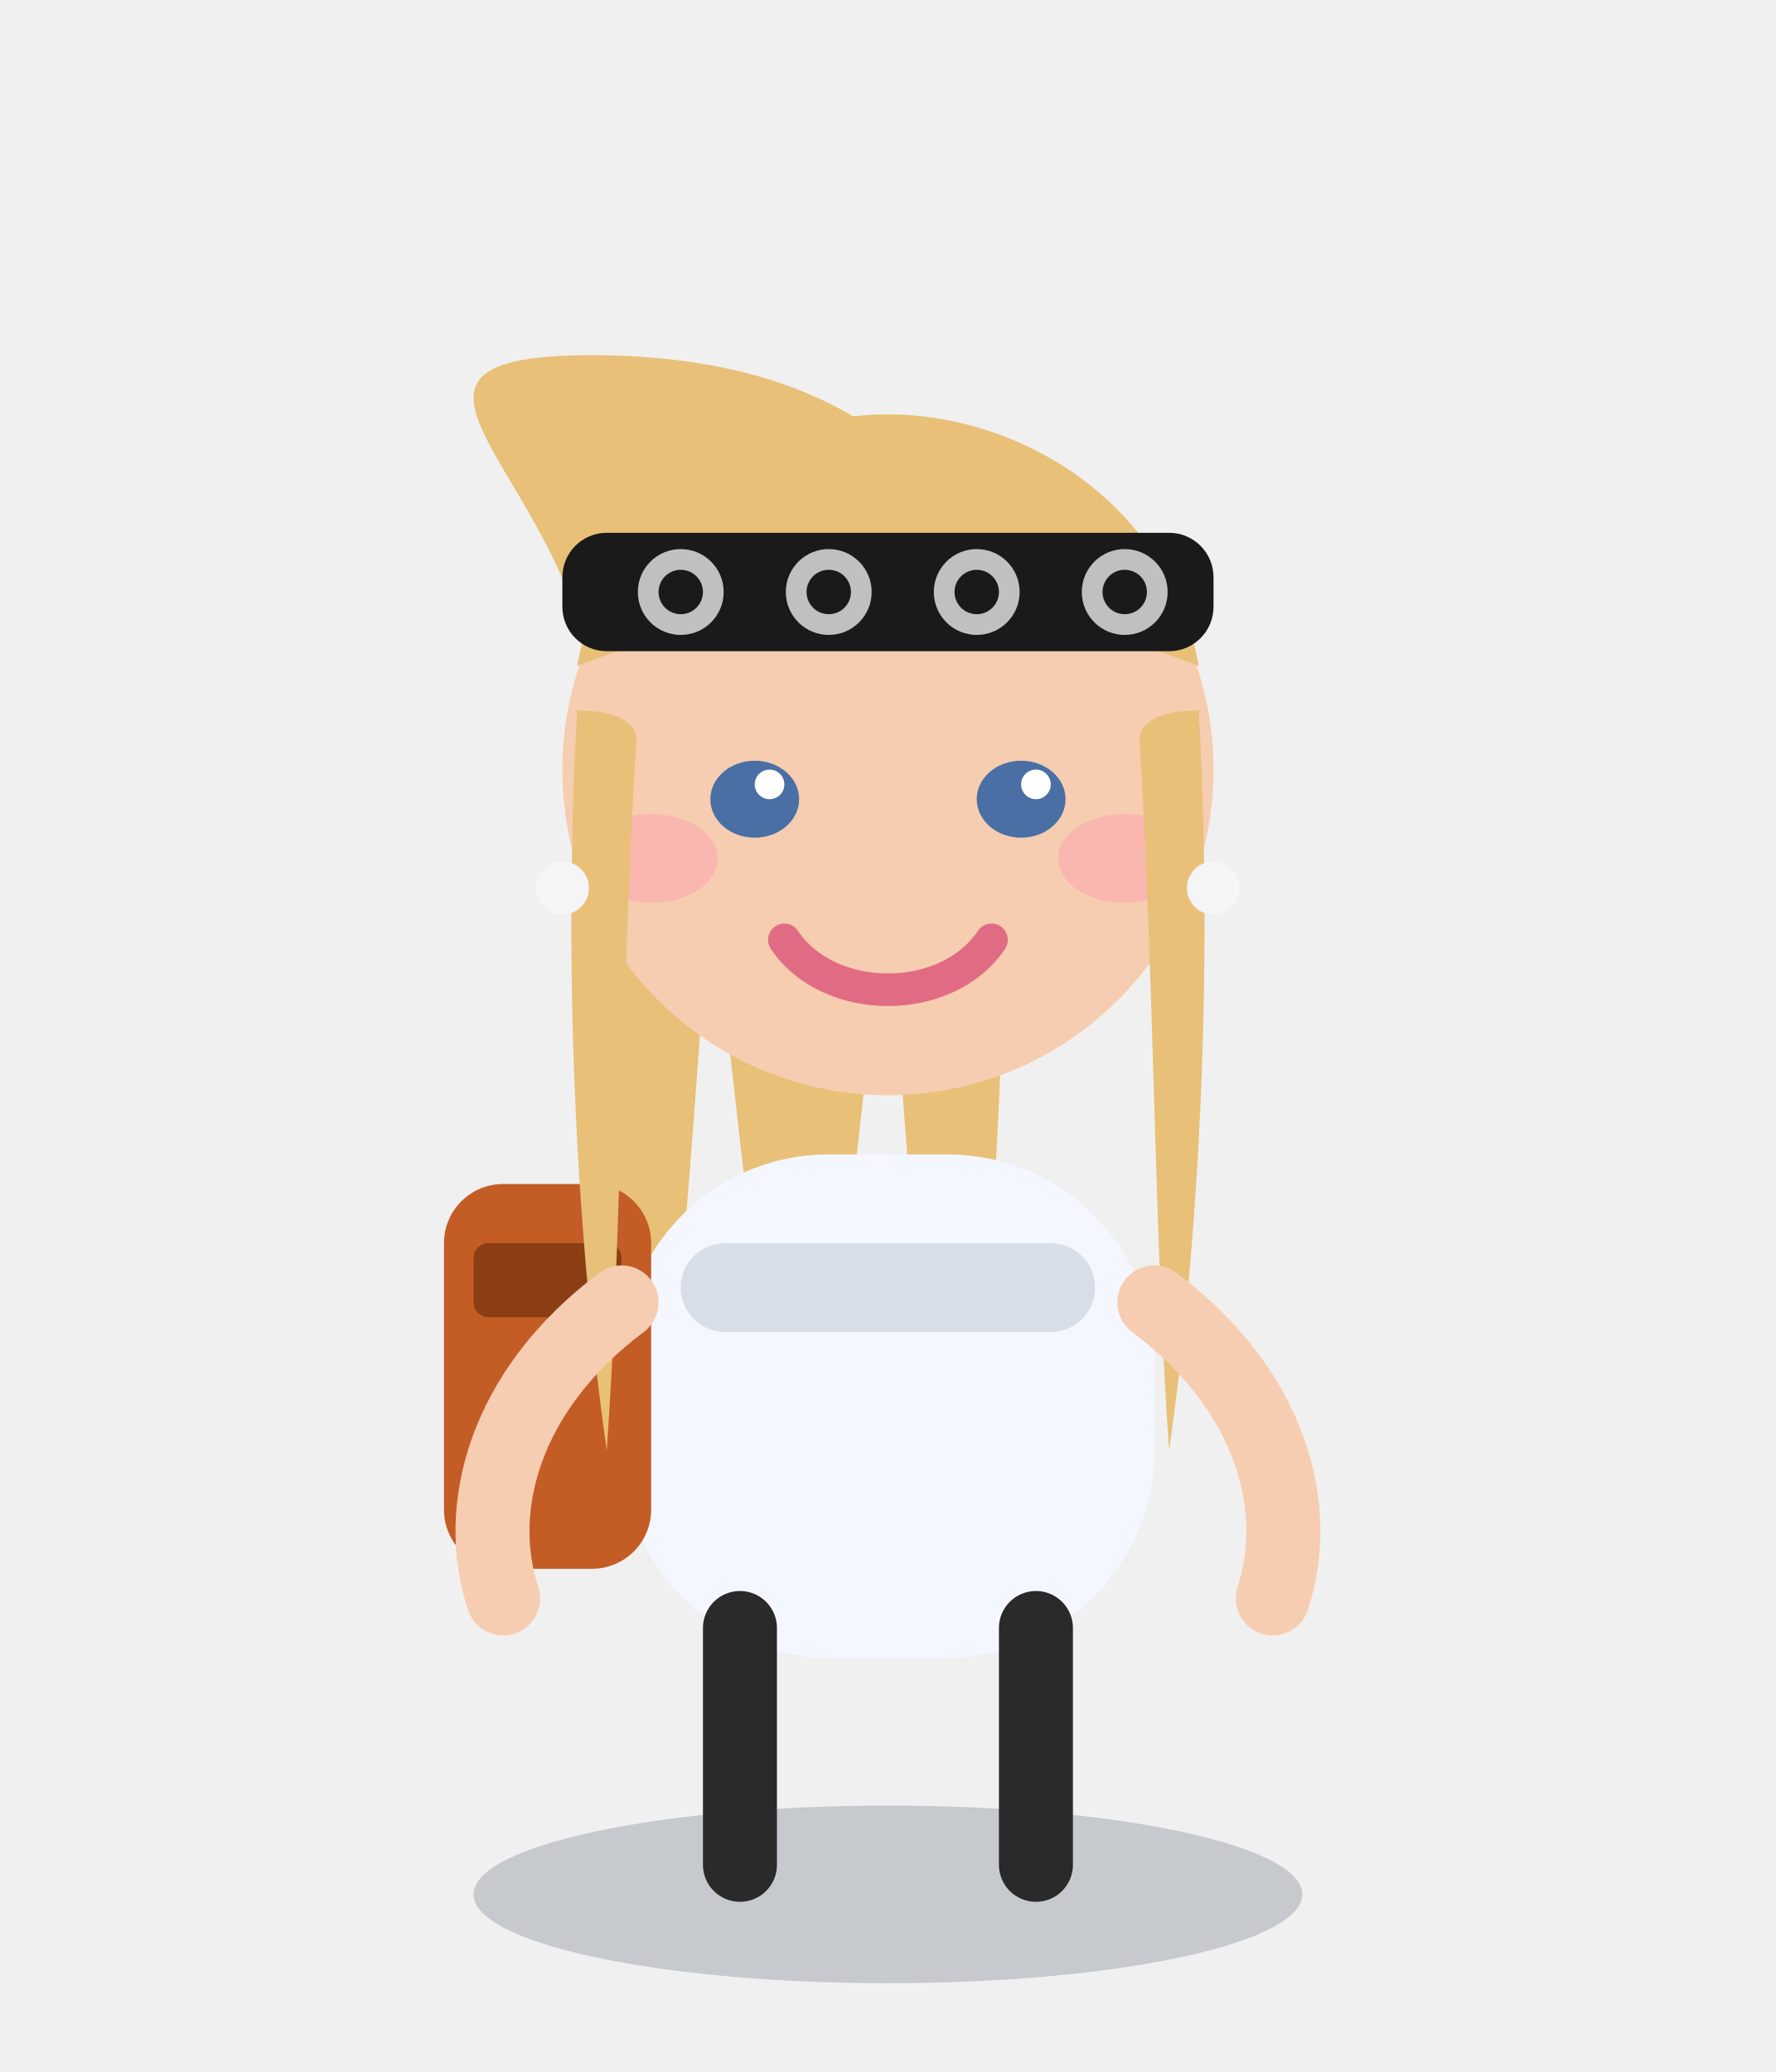
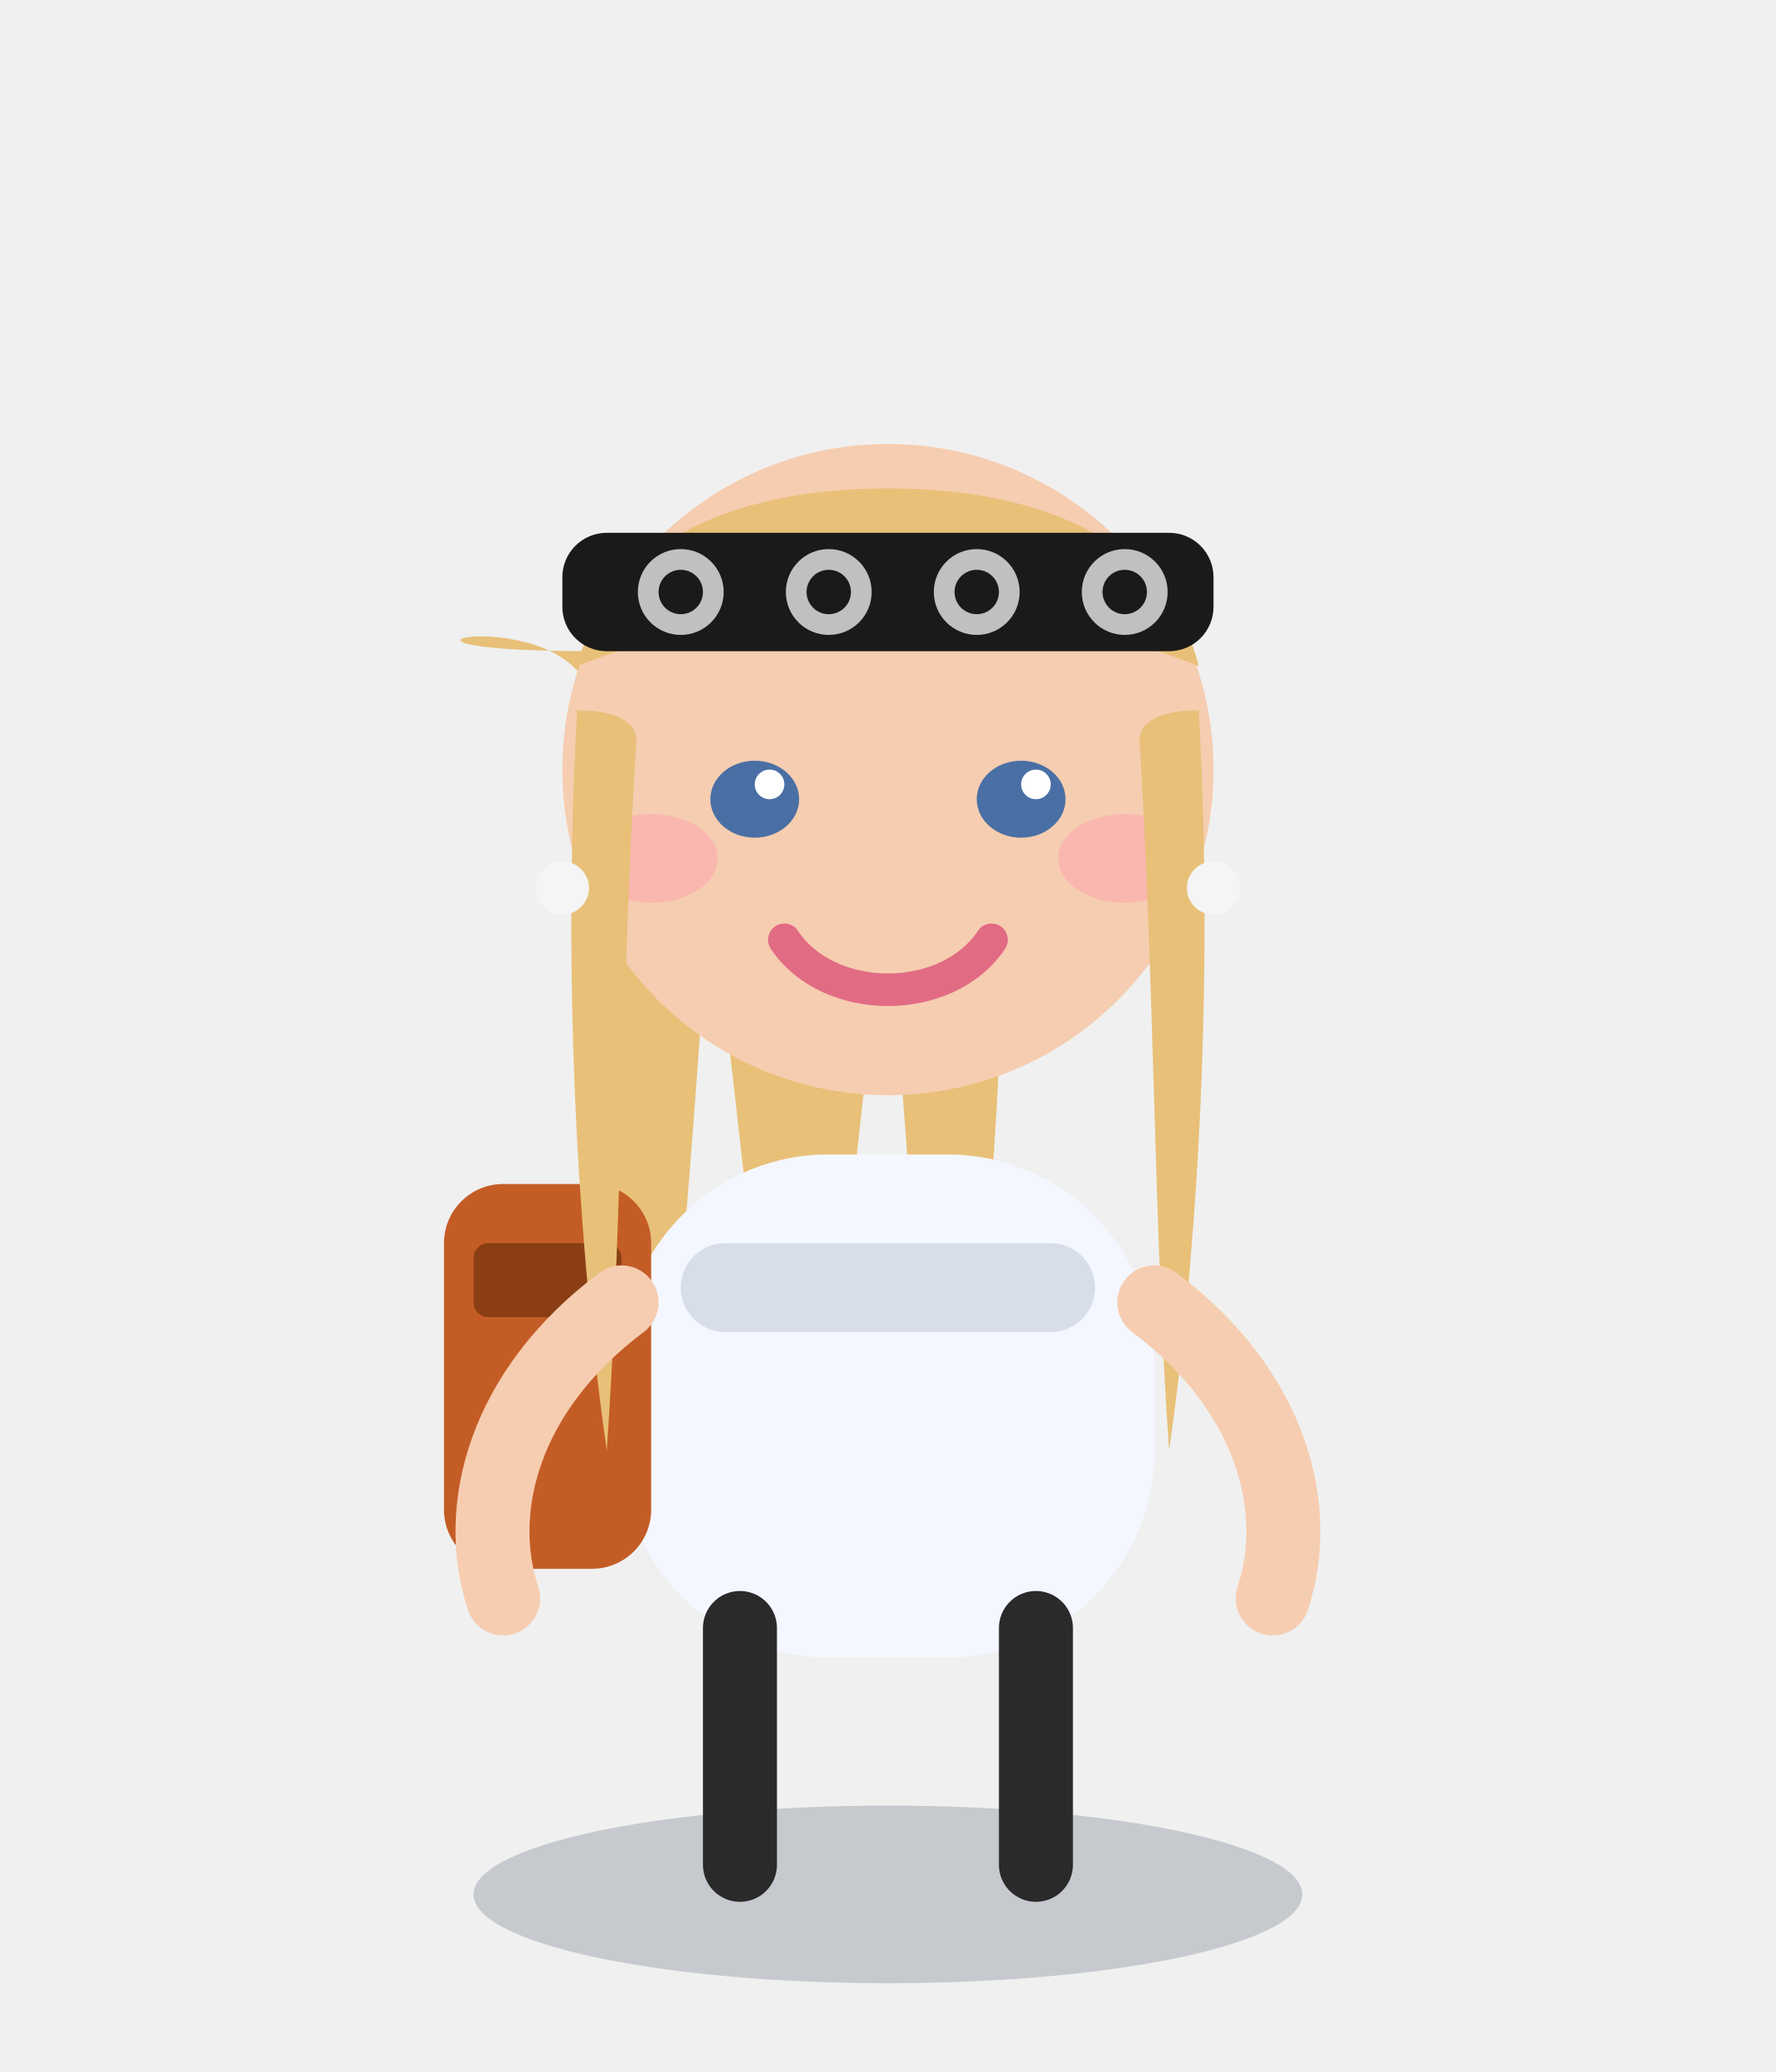
<svg xmlns="http://www.w3.org/2000/svg" viewBox="0 0 120 140" fill="none">
  <ellipse cx="60" cy="128" rx="28" ry="6" fill="#041833" opacity=".18" />
-   <path d="M40 48c0 26 1 44 4 56 2-14 3-30 4-44 2 16 4 36 6 52 2-16 4-36 6-52 1 14 2 30 4 44 3-12 4-30 4-56 0-15-10-24-28-24S40 33 40 48z" fill="#E8C078" />
+   <path d="M40 48c0 26 1 44 4 56 2-14 3-30 4-44 2 16 4 36 6 52 2-16 4-36 6-52 1 14 2 30 4 44 3-12 4-40 4-48 0-8-8-12-28-12S40 40 40 48z" fill="#E8C078" />
  <rect x="42" y="78" width="36" height="34" rx="14" fill="#F4F7FF" />
  <rect x="46" y="84" width="28" height="6" rx="3" fill="#D7DEEA" />
  <rect x="30" y="80" width="14" height="26" rx="4" fill="#C45C26" />
  <rect x="32" y="84" width="10" height="5" rx="1" fill="#8B3E14" />
  <circle cx="60" cy="52" r="22" fill="#F6CDB0" />
  <ellipse cx="44" cy="58" rx="4.5" ry="3" fill="#FF8FAB" opacity=".35" />
  <ellipse cx="76" cy="58" rx="4.5" ry="3" fill="#FF8FAB" opacity=".35" />
-   <path d="M39 45c2-11 12-17 21-17s19 6 21 17c-5-2-10-3-15-2-4-1-8-1-13 0-4-1-9 0-14 2z" fill="#E8C078" />
+   <path d="M39 45c2-8 10-12 21-12s19 4 21 12c-5-2-10-3-15-2-4-1-8-1-13 0-4-1-9 0-14 2z" fill="#E8C078" />
  <path d="M39 48c-1 18 0 36 2 50 1-14 1-32 2-48 0-1-1-2-4-2z" fill="#E8C078" />
  <path d="M81 48c1 18 0 36-2 50-1-14-1-32-2-48 0-1 1-2 4-2z" fill="#E8C078" />
  <rect x="38" y="36" width="44" height="8" rx="3" fill="#1A1A1A" />
  <circle cx="46" cy="40" r="2.2" fill="none" stroke="#C0C0C0" stroke-width="1.4" />
  <circle cx="56" cy="40" r="2.2" fill="none" stroke="#C0C0C0" stroke-width="1.4" />
  <circle cx="66" cy="40" r="2.2" fill="none" stroke="#C0C0C0" stroke-width="1.4" />
  <circle cx="76" cy="40" r="2.2" fill="none" stroke="#C0C0C0" stroke-width="1.4" />
  <ellipse cx="51" cy="54" rx="3" ry="2.6" fill="#4A6FA5" />
  <ellipse cx="69" cy="54" rx="3" ry="2.6" fill="#4A6FA5" />
  <circle cx="52" cy="53" r="1" fill="#FFF" />
  <circle cx="70" cy="53" r="1" fill="#FFF" />
  <path d="M53 63.5c3 4.5 11 4.5 14 0" stroke="#E26B84" stroke-width="2.2" stroke-linecap="round" />
  <circle cx="38" cy="60" r="1.8" fill="#F5F5F5" />
  <circle cx="82" cy="60" r="1.8" fill="#F5F5F5" />
  <path d="M42 88c-8 6-10 14-8 20" stroke="#F6CDB0" stroke-width="5" stroke-linecap="round" />
  <path d="M78 88c8 6 10 14 8 20" stroke="#F6CDB0" stroke-width="5" stroke-linecap="round" />
  <path d="M50 110v16M70 110v16" stroke="#2A2A2A" stroke-width="5" stroke-linecap="round" />
</svg>
